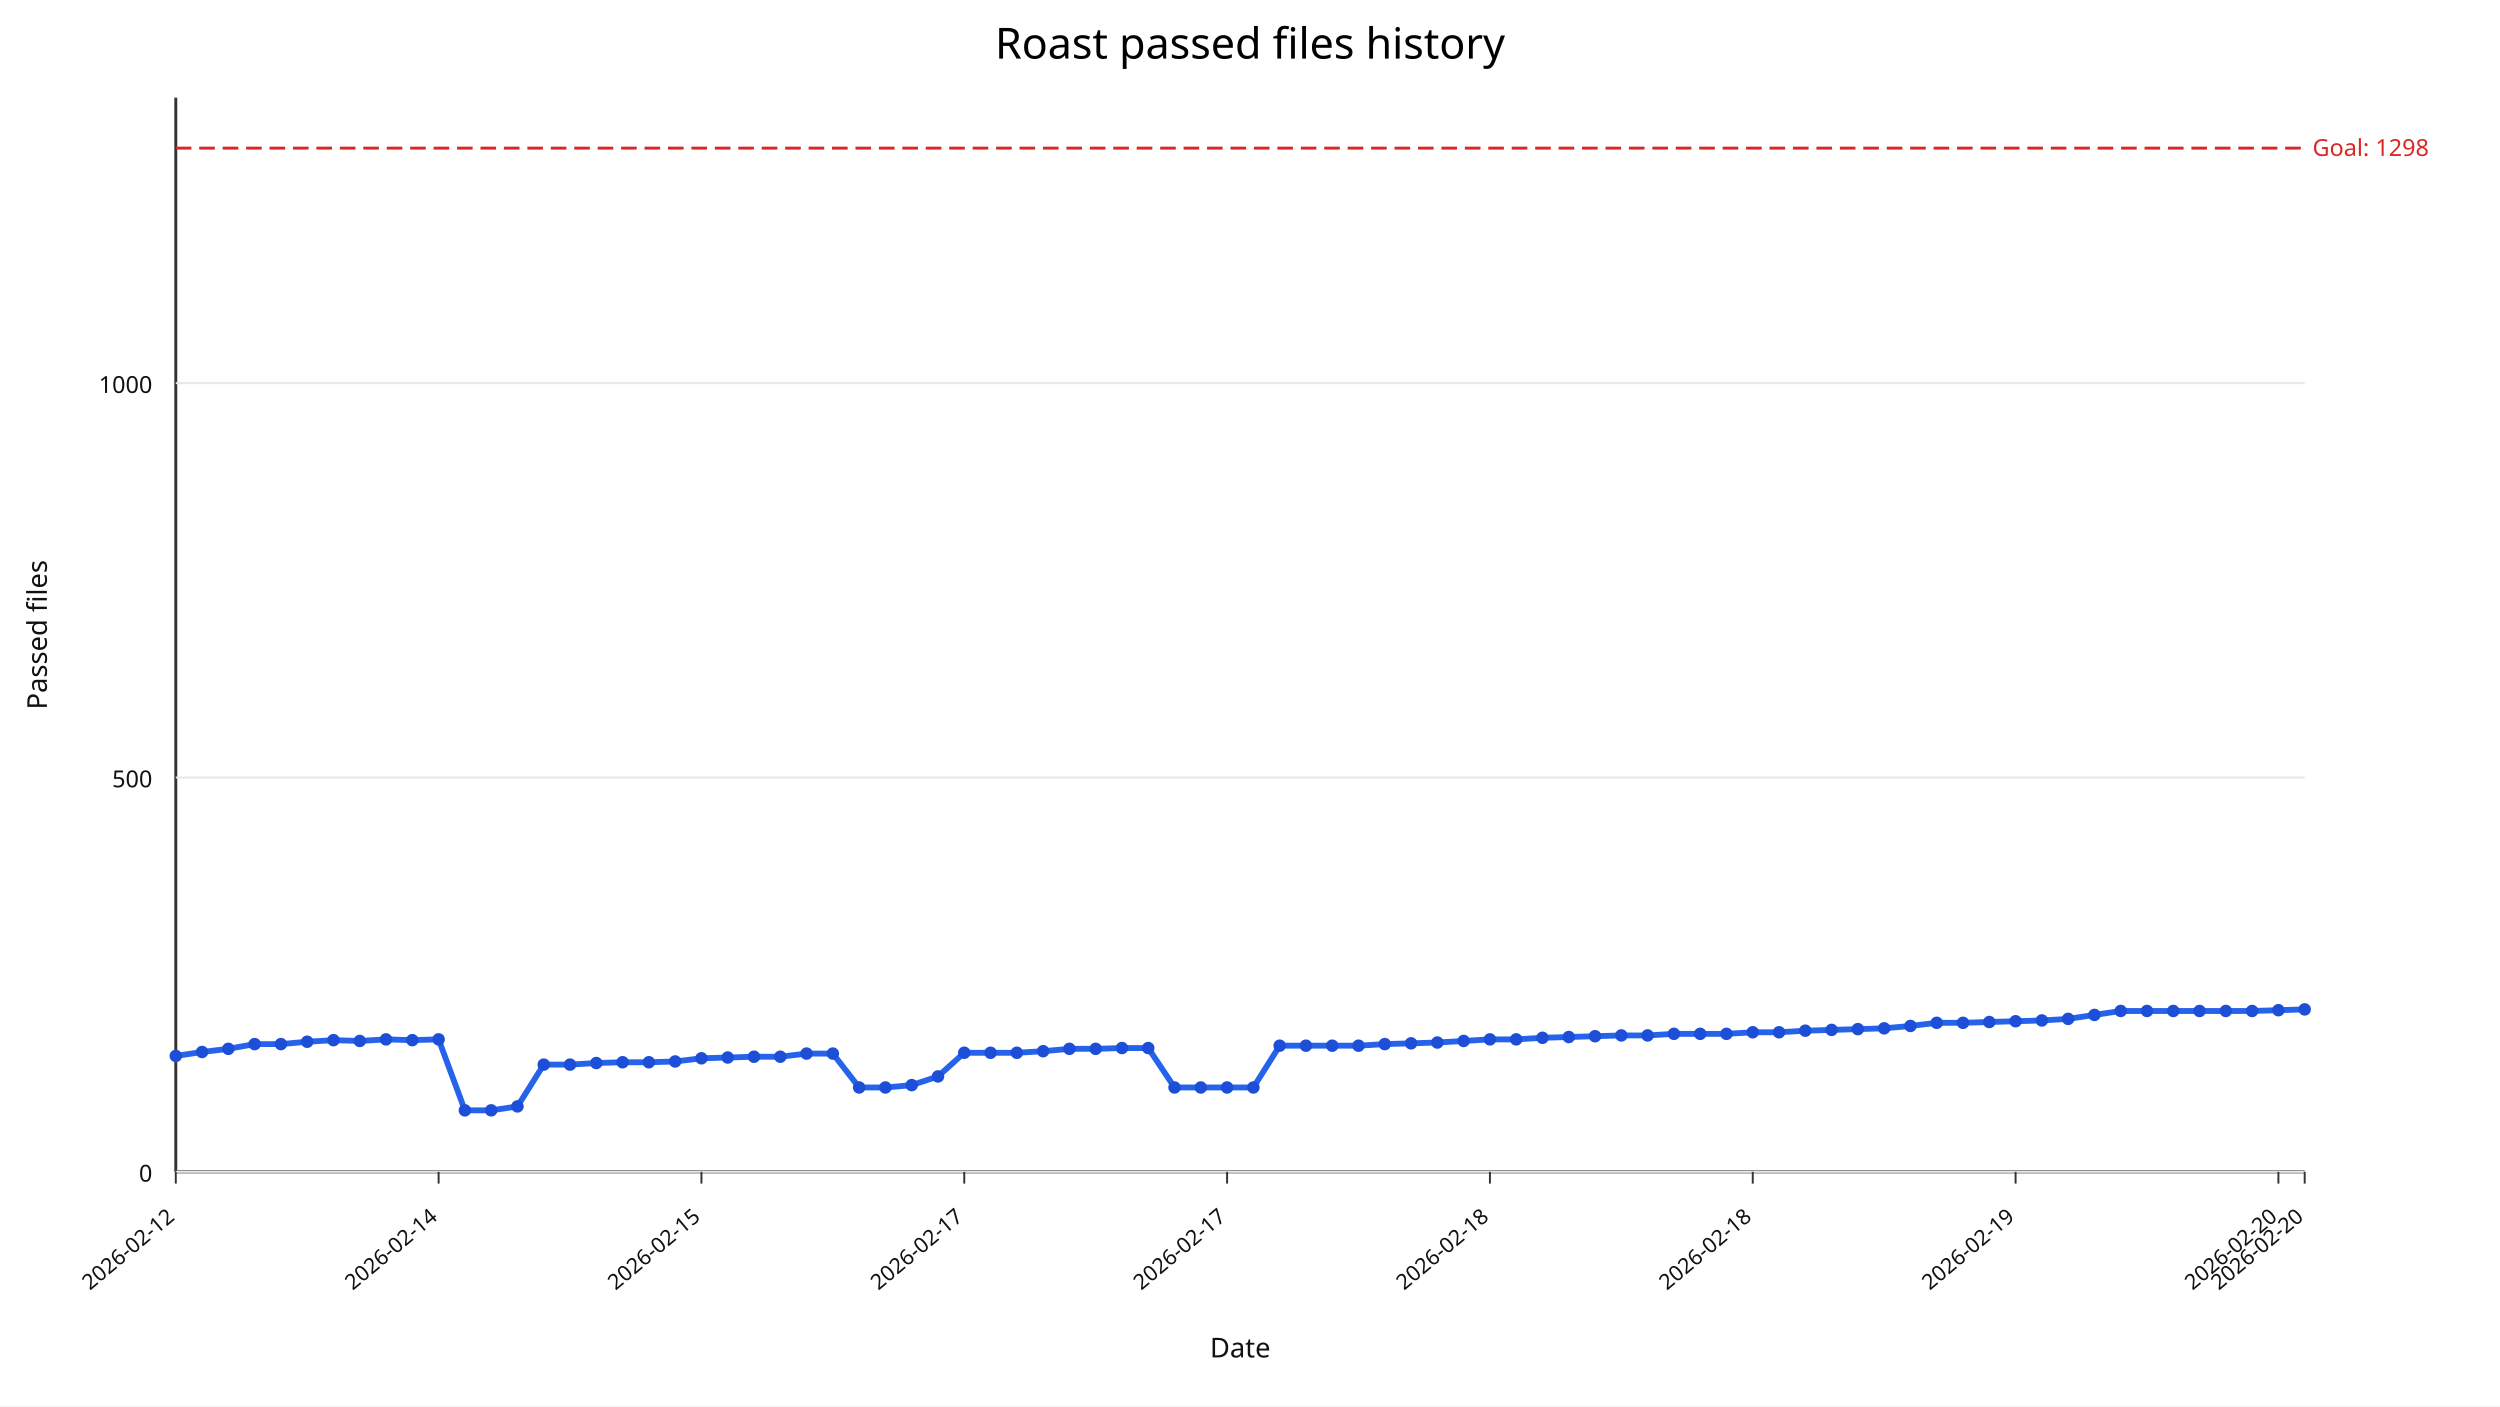
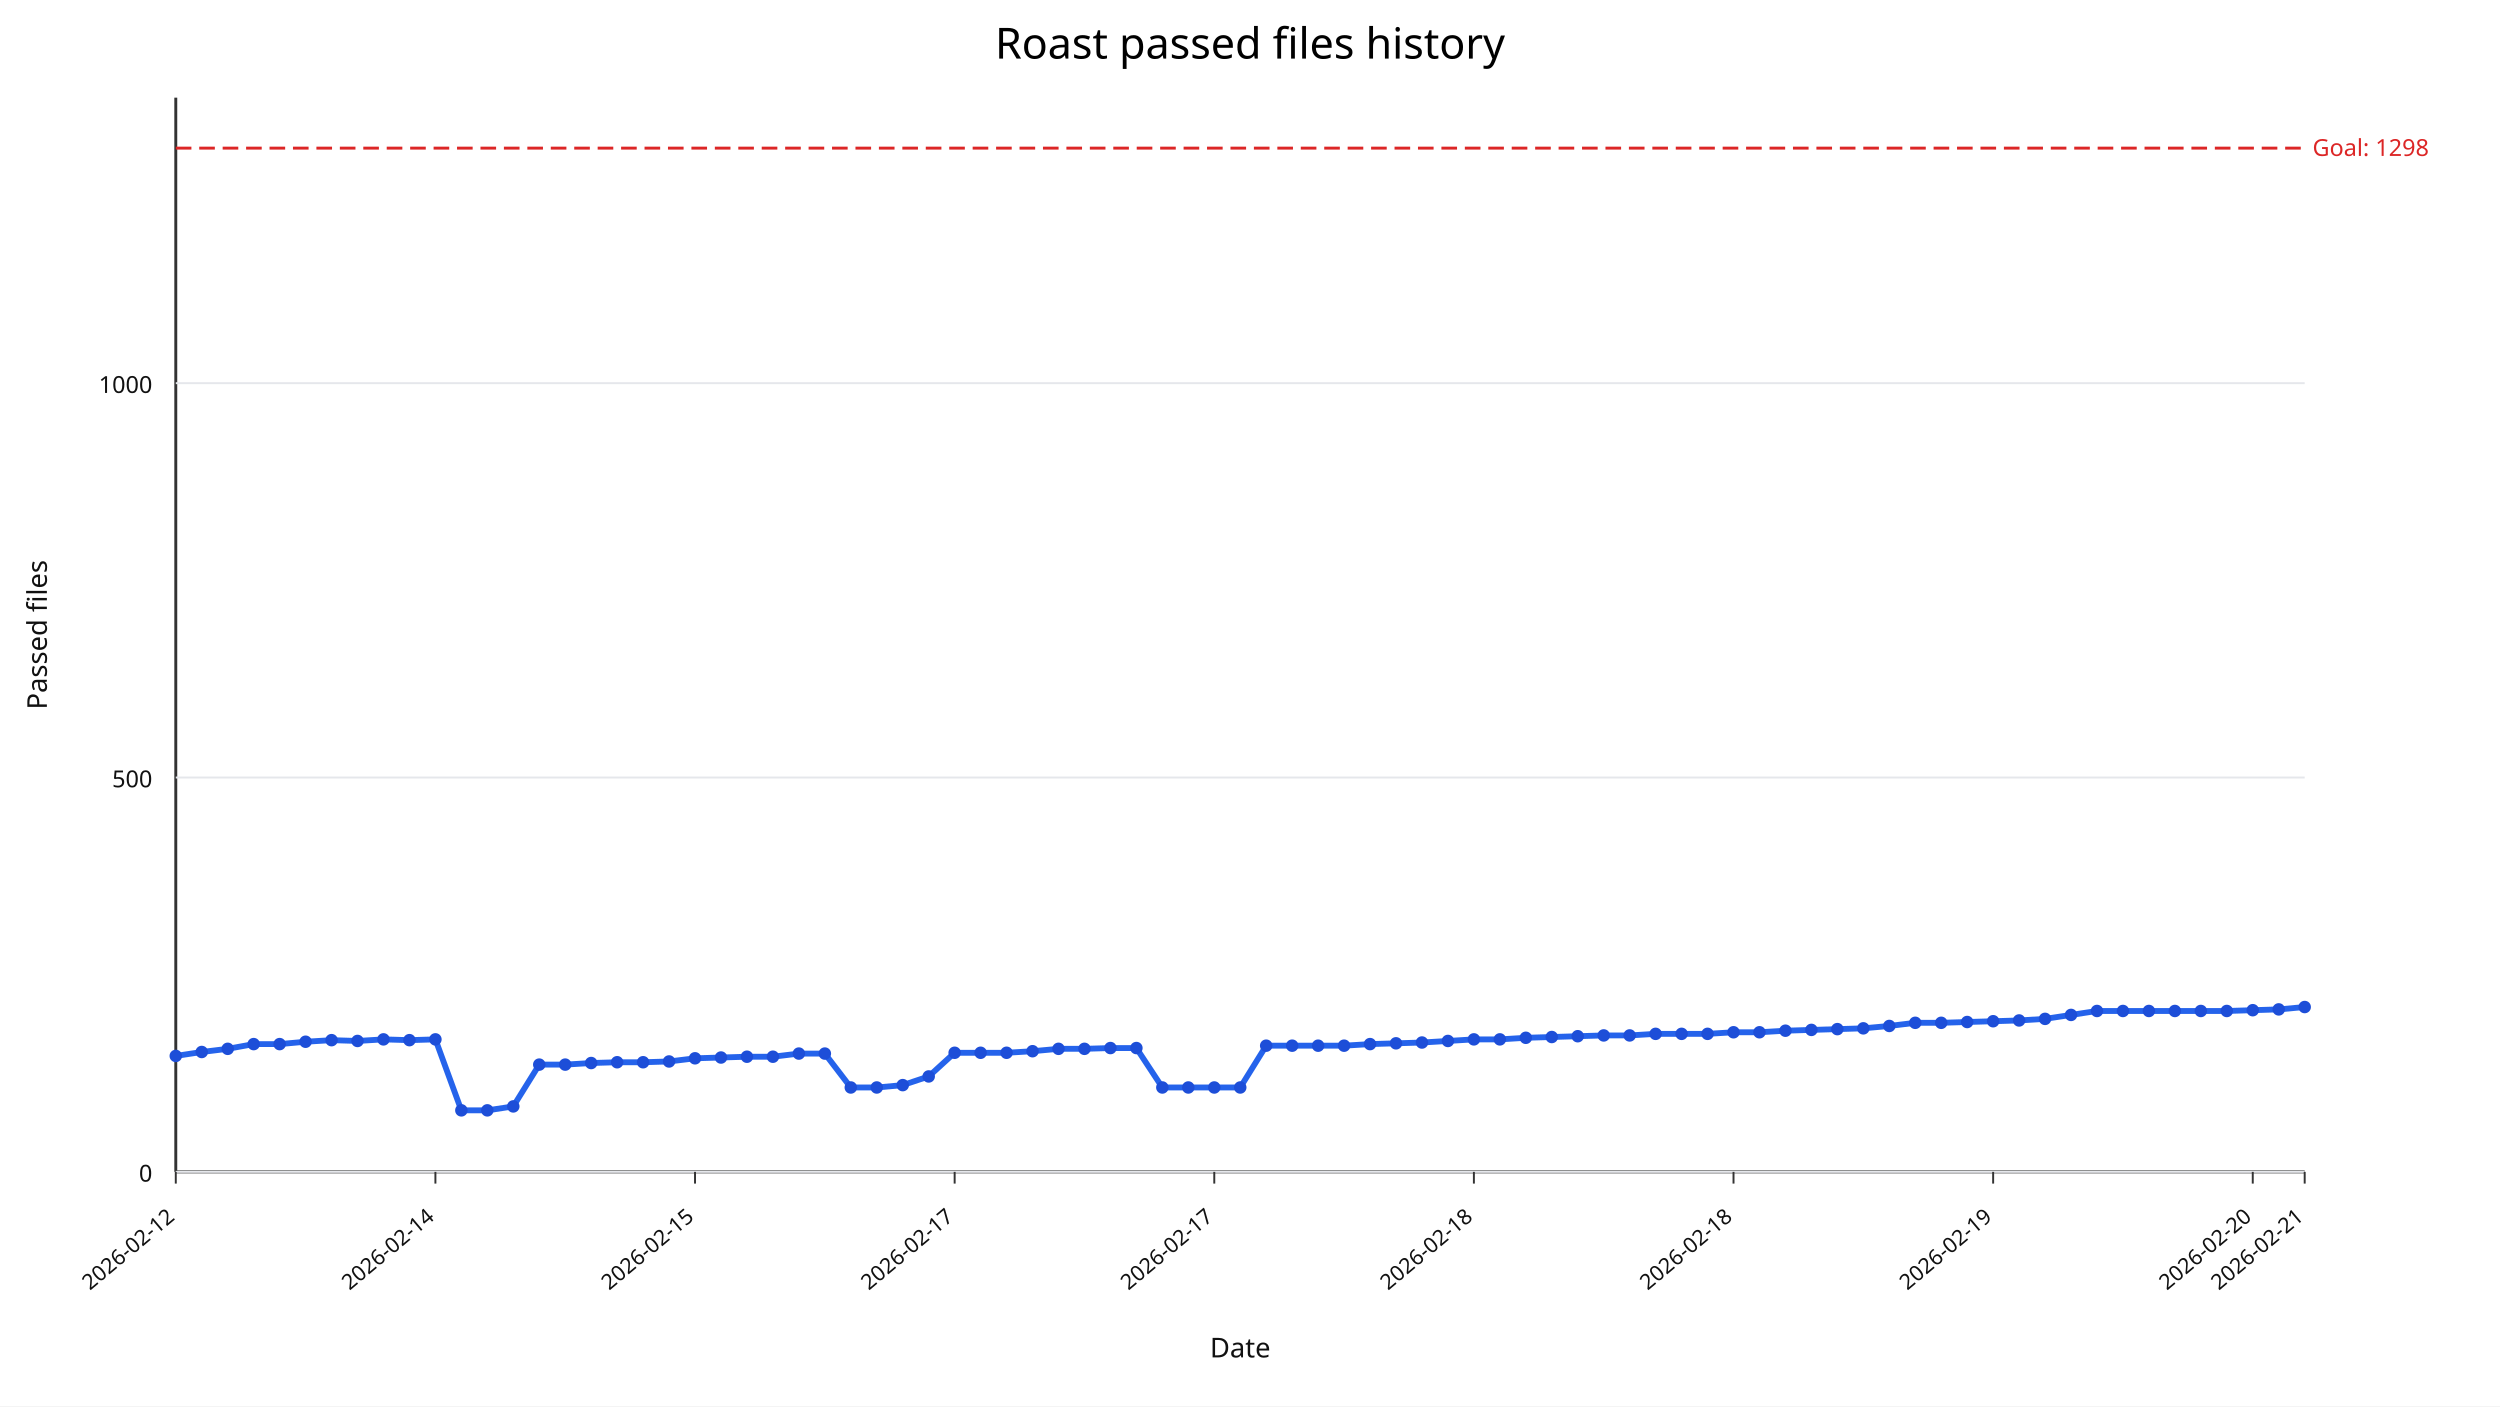
<svg xmlns="http://www.w3.org/2000/svg" width="1280" height="720" viewBox="0 0 1280 720">
  <rect width="100%" height="100%" fill="#ffffff" />
  <text x="640" y="30" text-anchor="middle" font-size="22" font-family="sans-serif">Roast passed files history</text>
  <line x1="90" y1="600" x2="1180" y2="600" stroke="#333" stroke-width="1.5" />
  <line x1="90" y1="50" x2="90" y2="600" stroke="#333" stroke-width="1.5" />
  <line x1="90" y1="600.00" x2="1180" y2="600.00" stroke="#e5e7eb" stroke-width="1" />
  <text x="78" y="605.00" text-anchor="end" font-size="12" fill="#111" font-family="sans-serif">0</text>
  <line x1="90" y1="398.09" x2="1180" y2="398.09" stroke="#e5e7eb" stroke-width="1" />
  <text x="78" y="403.09" text-anchor="end" font-size="12" fill="#111" font-family="sans-serif">500</text>
  <line x1="90" y1="196.18" x2="1180" y2="196.18" stroke="#e5e7eb" stroke-width="1" />
  <text x="78" y="201.18" text-anchor="end" font-size="12" fill="#111" font-family="sans-serif">1000</text>
  <line x1="90.00" y1="600" x2="90.00" y2="606" stroke="#333" stroke-width="1" />
  <text x="90.00" y="624" text-anchor="end" font-size="11" fill="#111" transform="rotate(-40 90.00,624)" font-family="sans-serif">2026-02-12</text>
-   <line x1="224.57" y1="600" x2="224.57" y2="606" stroke="#333" stroke-width="1" />
-   <text x="224.57" y="624" text-anchor="end" font-size="11" fill="#111" transform="rotate(-40 224.57,624)" font-family="sans-serif">2026-02-14</text>
-   <line x1="359.14" y1="600" x2="359.14" y2="606" stroke="#333" stroke-width="1" />
-   <text x="359.14" y="624" text-anchor="end" font-size="11" fill="#111" transform="rotate(-40 359.14,624)" font-family="sans-serif">2026-02-15</text>
-   <line x1="493.70" y1="600" x2="493.70" y2="606" stroke="#333" stroke-width="1" />
-   <text x="493.70" y="624" text-anchor="end" font-size="11" fill="#111" transform="rotate(-40 493.70,624)" font-family="sans-serif">2026-02-17</text>
-   <line x1="628.27" y1="600" x2="628.27" y2="606" stroke="#333" stroke-width="1" />
-   <text x="628.27" y="624" text-anchor="end" font-size="11" fill="#111" transform="rotate(-40 628.27,624)" font-family="sans-serif">2026-02-17</text>
-   <line x1="762.84" y1="600" x2="762.84" y2="606" stroke="#333" stroke-width="1" />
-   <text x="762.84" y="624" text-anchor="end" font-size="11" fill="#111" transform="rotate(-40 762.84,624)" font-family="sans-serif">2026-02-18</text>
-   <line x1="897.41" y1="600" x2="897.41" y2="606" stroke="#333" stroke-width="1" />
-   <text x="897.41" y="624" text-anchor="end" font-size="11" fill="#111" transform="rotate(-40 897.41,624)" font-family="sans-serif">2026-02-18</text>
-   <line x1="1031.98" y1="600" x2="1031.98" y2="606" stroke="#333" stroke-width="1" />
-   <text x="1031.98" y="624" text-anchor="end" font-size="11" fill="#111" transform="rotate(-40 1031.98,624)" font-family="sans-serif">2026-02-19</text>
-   <line x1="1166.54" y1="600" x2="1166.54" y2="606" stroke="#333" stroke-width="1" />
-   <text x="1166.54" y="624" text-anchor="end" font-size="11" fill="#111" transform="rotate(-40 1166.54,624)" font-family="sans-serif">2026-02-20</text>
+   <line x1="222.93" y1="600" x2="222.93" y2="606" stroke="#333" stroke-width="1" />
+   <text x="222.93" y="624" text-anchor="end" font-size="11" fill="#111" transform="rotate(-40 222.93,624)" font-family="sans-serif">2026-02-14</text>
+   <line x1="355.85" y1="600" x2="355.85" y2="606" stroke="#333" stroke-width="1" />
+   <text x="355.85" y="624" text-anchor="end" font-size="11" fill="#111" transform="rotate(-40 355.85,624)" font-family="sans-serif">2026-02-15</text>
+   <line x1="488.78" y1="600" x2="488.78" y2="606" stroke="#333" stroke-width="1" />
+   <text x="488.78" y="624" text-anchor="end" font-size="11" fill="#111" transform="rotate(-40 488.78,624)" font-family="sans-serif">2026-02-17</text>
+   <line x1="621.71" y1="600" x2="621.71" y2="606" stroke="#333" stroke-width="1" />
+   <text x="621.71" y="624" text-anchor="end" font-size="11" fill="#111" transform="rotate(-40 621.71,624)" font-family="sans-serif">2026-02-17</text>
+   <line x1="754.63" y1="600" x2="754.63" y2="606" stroke="#333" stroke-width="1" />
+   <text x="754.63" y="624" text-anchor="end" font-size="11" fill="#111" transform="rotate(-40 754.63,624)" font-family="sans-serif">2026-02-18</text>
+   <line x1="887.56" y1="600" x2="887.56" y2="606" stroke="#333" stroke-width="1" />
+   <text x="887.56" y="624" text-anchor="end" font-size="11" fill="#111" transform="rotate(-40 887.56,624)" font-family="sans-serif">2026-02-18</text>
+   <line x1="1020.49" y1="600" x2="1020.49" y2="606" stroke="#333" stroke-width="1" />
+   <text x="1020.49" y="624" text-anchor="end" font-size="11" fill="#111" transform="rotate(-40 1020.49,624)" font-family="sans-serif">2026-02-19</text>
+   <line x1="1153.41" y1="600" x2="1153.41" y2="606" stroke="#333" stroke-width="1" />
+   <text x="1153.41" y="624" text-anchor="end" font-size="11" fill="#111" transform="rotate(-40 1153.41,624)" font-family="sans-serif">2026-02-20</text>
  <line x1="1180.00" y1="600" x2="1180.00" y2="606" stroke="#333" stroke-width="1" />
-   <text x="1180.00" y="624" text-anchor="end" font-size="11" fill="#111" transform="rotate(-40 1180.00,624)" font-family="sans-serif">2026-02-20</text>
+   <text x="1180.00" y="624" text-anchor="end" font-size="11" fill="#111" transform="rotate(-40 1180.00,624)" font-family="sans-serif">2026-02-21</text>
  <line x1="90" y1="75.84" x2="1180" y2="75.84" stroke="#dc2626" stroke-width="1.5" stroke-dasharray="8,4" />
  <text x="1184" y="79.84" font-size="12" fill="#dc2626" font-family="sans-serif">Goal: 1298</text>
-   <polyline fill="none" stroke="#2563eb" stroke-width="3" points="90.00,540.64 103.46,538.62 116.91,537.00 130.37,534.58 143.83,534.58 157.28,533.37 170.74,532.56 184.20,532.97 197.65,532.16 211.11,532.56 224.57,532.16 238.02,568.50 251.48,568.50 264.94,566.48 278.40,545.08 291.85,545.08 305.31,544.27 318.77,543.87 332.22,543.87 345.68,543.47 359.14,541.85 372.59,541.45 386.05,541.04 399.51,541.04 412.96,539.43 426.42,539.43 439.88,556.79 453.33,556.79 466.79,555.58 480.25,551.14 493.70,539.02 507.16,539.02 520.62,539.02 534.07,538.22 547.53,537.00 560.99,537.00 574.44,536.60 587.90,536.60 601.36,556.79 614.81,556.79 628.27,556.79 641.73,556.79 655.19,535.39 668.64,535.39 682.10,535.39 695.56,535.39 709.01,534.58 722.47,534.18 735.93,533.77 749.38,532.97 762.84,532.16 776.30,532.16 789.75,531.35 803.21,530.95 816.67,530.54 830.12,530.14 843.58,530.14 857.04,529.33 870.49,529.33 883.95,529.33 897.41,528.52 910.86,528.52 924.32,527.72 937.78,527.31 951.23,526.91 964.69,526.51 978.15,525.29 991.60,523.68 1005.06,523.68 1018.52,523.27 1031.98,522.87 1045.43,522.47 1058.89,521.66 1072.35,519.64 1085.80,517.62 1099.26,517.62 1112.72,517.62 1126.17,517.62 1139.63,517.62 1153.09,517.62 1166.54,517.22 1180.00,516.81" />
+   <polyline fill="none" stroke="#2563eb" stroke-width="3" points="90.00,540.64 103.29,538.62 116.59,537.00 129.88,534.58 143.17,534.58 156.46,533.37 169.76,532.56 183.05,532.97 196.34,532.16 209.63,532.56 222.93,532.16 236.22,568.50 249.51,568.50 262.80,566.48 276.10,545.08 289.39,545.08 302.68,544.27 315.98,543.87 329.27,543.87 342.56,543.47 355.85,541.85 369.15,541.45 382.44,541.04 395.73,541.04 409.02,539.43 422.32,539.43 435.61,556.79 448.90,556.79 462.20,555.58 475.49,551.14 488.78,539.02 502.07,539.02 515.37,539.02 528.66,538.22 541.95,537.00 555.24,537.00 568.54,536.60 581.83,536.60 595.12,556.79 608.41,556.79 621.71,556.79 635.00,556.79 648.29,535.39 661.59,535.39 674.88,535.39 688.17,535.39 701.46,534.58 714.76,534.18 728.05,533.77 741.34,532.97 754.63,532.16 767.93,532.16 781.22,531.35 794.51,530.95 807.80,530.54 821.10,530.14 834.39,530.14 847.68,529.33 860.98,529.33 874.27,529.33 887.56,528.52 900.85,528.52 914.15,527.72 927.44,527.31 940.73,526.91 954.02,526.51 967.32,525.29 980.61,523.68 993.90,523.68 1007.20,523.27 1020.49,522.87 1033.78,522.47 1047.07,521.66 1060.37,519.64 1073.66,517.62 1086.95,517.62 1100.24,517.62 1113.54,517.62 1126.83,517.62 1140.12,517.62 1153.41,517.22 1166.71,516.81 1180.00,515.60" />
  <circle cx="90.00" cy="540.64" r="3.2" fill="#1d4ed8" />
-   <circle cx="103.46" cy="538.62" r="3.2" fill="#1d4ed8" />
-   <circle cx="116.91" cy="537.00" r="3.2" fill="#1d4ed8" />
-   <circle cx="130.37" cy="534.58" r="3.2" fill="#1d4ed8" />
-   <circle cx="143.83" cy="534.58" r="3.2" fill="#1d4ed8" />
-   <circle cx="157.28" cy="533.37" r="3.2" fill="#1d4ed8" />
-   <circle cx="170.74" cy="532.56" r="3.2" fill="#1d4ed8" />
-   <circle cx="184.20" cy="532.97" r="3.2" fill="#1d4ed8" />
-   <circle cx="197.65" cy="532.16" r="3.2" fill="#1d4ed8" />
-   <circle cx="211.11" cy="532.56" r="3.2" fill="#1d4ed8" />
-   <circle cx="224.57" cy="532.16" r="3.2" fill="#1d4ed8" />
-   <circle cx="238.02" cy="568.50" r="3.2" fill="#1d4ed8" />
-   <circle cx="251.48" cy="568.50" r="3.2" fill="#1d4ed8" />
-   <circle cx="264.94" cy="566.48" r="3.2" fill="#1d4ed8" />
-   <circle cx="278.40" cy="545.08" r="3.2" fill="#1d4ed8" />
-   <circle cx="291.85" cy="545.08" r="3.2" fill="#1d4ed8" />
-   <circle cx="305.31" cy="544.27" r="3.2" fill="#1d4ed8" />
-   <circle cx="318.77" cy="543.87" r="3.2" fill="#1d4ed8" />
-   <circle cx="332.22" cy="543.87" r="3.2" fill="#1d4ed8" />
-   <circle cx="345.68" cy="543.47" r="3.2" fill="#1d4ed8" />
-   <circle cx="359.14" cy="541.85" r="3.2" fill="#1d4ed8" />
-   <circle cx="372.59" cy="541.45" r="3.2" fill="#1d4ed8" />
-   <circle cx="386.05" cy="541.04" r="3.2" fill="#1d4ed8" />
-   <circle cx="399.51" cy="541.04" r="3.2" fill="#1d4ed8" />
-   <circle cx="412.96" cy="539.43" r="3.2" fill="#1d4ed8" />
-   <circle cx="426.42" cy="539.43" r="3.2" fill="#1d4ed8" />
-   <circle cx="439.88" cy="556.79" r="3.2" fill="#1d4ed8" />
-   <circle cx="453.33" cy="556.79" r="3.2" fill="#1d4ed8" />
-   <circle cx="466.79" cy="555.58" r="3.2" fill="#1d4ed8" />
-   <circle cx="480.25" cy="551.14" r="3.2" fill="#1d4ed8" />
-   <circle cx="493.70" cy="539.02" r="3.2" fill="#1d4ed8" />
-   <circle cx="507.16" cy="539.02" r="3.2" fill="#1d4ed8" />
-   <circle cx="520.62" cy="539.02" r="3.2" fill="#1d4ed8" />
-   <circle cx="534.07" cy="538.22" r="3.2" fill="#1d4ed8" />
-   <circle cx="547.53" cy="537.00" r="3.2" fill="#1d4ed8" />
-   <circle cx="560.99" cy="537.00" r="3.2" fill="#1d4ed8" />
-   <circle cx="574.44" cy="536.60" r="3.2" fill="#1d4ed8" />
-   <circle cx="587.90" cy="536.60" r="3.2" fill="#1d4ed8" />
-   <circle cx="601.36" cy="556.79" r="3.2" fill="#1d4ed8" />
-   <circle cx="614.81" cy="556.79" r="3.2" fill="#1d4ed8" />
-   <circle cx="628.27" cy="556.79" r="3.2" fill="#1d4ed8" />
-   <circle cx="641.73" cy="556.79" r="3.2" fill="#1d4ed8" />
-   <circle cx="655.19" cy="535.39" r="3.2" fill="#1d4ed8" />
-   <circle cx="668.64" cy="535.39" r="3.2" fill="#1d4ed8" />
-   <circle cx="682.10" cy="535.39" r="3.2" fill="#1d4ed8" />
-   <circle cx="695.56" cy="535.39" r="3.2" fill="#1d4ed8" />
-   <circle cx="709.01" cy="534.58" r="3.2" fill="#1d4ed8" />
-   <circle cx="722.47" cy="534.18" r="3.2" fill="#1d4ed8" />
-   <circle cx="735.93" cy="533.77" r="3.2" fill="#1d4ed8" />
-   <circle cx="749.38" cy="532.97" r="3.2" fill="#1d4ed8" />
-   <circle cx="762.84" cy="532.16" r="3.2" fill="#1d4ed8" />
-   <circle cx="776.30" cy="532.16" r="3.2" fill="#1d4ed8" />
-   <circle cx="789.75" cy="531.35" r="3.2" fill="#1d4ed8" />
-   <circle cx="803.21" cy="530.95" r="3.2" fill="#1d4ed8" />
-   <circle cx="816.67" cy="530.54" r="3.2" fill="#1d4ed8" />
-   <circle cx="830.12" cy="530.14" r="3.2" fill="#1d4ed8" />
-   <circle cx="843.58" cy="530.14" r="3.2" fill="#1d4ed8" />
-   <circle cx="857.04" cy="529.33" r="3.2" fill="#1d4ed8" />
-   <circle cx="870.49" cy="529.33" r="3.2" fill="#1d4ed8" />
-   <circle cx="883.95" cy="529.33" r="3.2" fill="#1d4ed8" />
-   <circle cx="897.41" cy="528.52" r="3.2" fill="#1d4ed8" />
-   <circle cx="910.86" cy="528.52" r="3.2" fill="#1d4ed8" />
-   <circle cx="924.32" cy="527.72" r="3.2" fill="#1d4ed8" />
-   <circle cx="937.78" cy="527.31" r="3.2" fill="#1d4ed8" />
-   <circle cx="951.23" cy="526.91" r="3.2" fill="#1d4ed8" />
-   <circle cx="964.69" cy="526.51" r="3.2" fill="#1d4ed8" />
-   <circle cx="978.15" cy="525.29" r="3.2" fill="#1d4ed8" />
-   <circle cx="991.60" cy="523.68" r="3.2" fill="#1d4ed8" />
-   <circle cx="1005.06" cy="523.68" r="3.2" fill="#1d4ed8" />
-   <circle cx="1018.52" cy="523.27" r="3.2" fill="#1d4ed8" />
-   <circle cx="1031.98" cy="522.87" r="3.2" fill="#1d4ed8" />
-   <circle cx="1045.43" cy="522.47" r="3.2" fill="#1d4ed8" />
-   <circle cx="1058.89" cy="521.66" r="3.2" fill="#1d4ed8" />
-   <circle cx="1072.35" cy="519.64" r="3.2" fill="#1d4ed8" />
-   <circle cx="1085.80" cy="517.62" r="3.2" fill="#1d4ed8" />
-   <circle cx="1099.26" cy="517.62" r="3.2" fill="#1d4ed8" />
-   <circle cx="1112.72" cy="517.62" r="3.2" fill="#1d4ed8" />
-   <circle cx="1126.17" cy="517.62" r="3.2" fill="#1d4ed8" />
-   <circle cx="1139.63" cy="517.62" r="3.2" fill="#1d4ed8" />
-   <circle cx="1153.09" cy="517.62" r="3.2" fill="#1d4ed8" />
-   <circle cx="1166.54" cy="517.22" r="3.2" fill="#1d4ed8" />
-   <circle cx="1180.00" cy="516.81" r="3.2" fill="#1d4ed8" />
+   <circle cx="103.29" cy="538.62" r="3.2" fill="#1d4ed8" />
+   <circle cx="116.59" cy="537.00" r="3.2" fill="#1d4ed8" />
+   <circle cx="129.88" cy="534.58" r="3.2" fill="#1d4ed8" />
+   <circle cx="143.17" cy="534.58" r="3.2" fill="#1d4ed8" />
+   <circle cx="156.46" cy="533.37" r="3.2" fill="#1d4ed8" />
+   <circle cx="169.76" cy="532.56" r="3.2" fill="#1d4ed8" />
+   <circle cx="183.05" cy="532.97" r="3.2" fill="#1d4ed8" />
+   <circle cx="196.34" cy="532.16" r="3.2" fill="#1d4ed8" />
+   <circle cx="209.63" cy="532.56" r="3.2" fill="#1d4ed8" />
+   <circle cx="222.93" cy="532.16" r="3.2" fill="#1d4ed8" />
+   <circle cx="236.22" cy="568.50" r="3.2" fill="#1d4ed8" />
+   <circle cx="249.51" cy="568.50" r="3.2" fill="#1d4ed8" />
+   <circle cx="262.80" cy="566.48" r="3.2" fill="#1d4ed8" />
+   <circle cx="276.10" cy="545.08" r="3.2" fill="#1d4ed8" />
+   <circle cx="289.39" cy="545.08" r="3.2" fill="#1d4ed8" />
+   <circle cx="302.68" cy="544.27" r="3.2" fill="#1d4ed8" />
+   <circle cx="315.98" cy="543.87" r="3.2" fill="#1d4ed8" />
+   <circle cx="329.27" cy="543.87" r="3.2" fill="#1d4ed8" />
+   <circle cx="342.56" cy="543.47" r="3.2" fill="#1d4ed8" />
+   <circle cx="355.85" cy="541.85" r="3.2" fill="#1d4ed8" />
+   <circle cx="369.15" cy="541.45" r="3.2" fill="#1d4ed8" />
+   <circle cx="382.44" cy="541.04" r="3.2" fill="#1d4ed8" />
+   <circle cx="395.73" cy="541.04" r="3.2" fill="#1d4ed8" />
+   <circle cx="409.02" cy="539.43" r="3.2" fill="#1d4ed8" />
+   <circle cx="422.32" cy="539.43" r="3.2" fill="#1d4ed8" />
+   <circle cx="435.61" cy="556.79" r="3.2" fill="#1d4ed8" />
+   <circle cx="448.90" cy="556.79" r="3.2" fill="#1d4ed8" />
+   <circle cx="462.20" cy="555.58" r="3.2" fill="#1d4ed8" />
+   <circle cx="475.49" cy="551.14" r="3.2" fill="#1d4ed8" />
+   <circle cx="488.78" cy="539.02" r="3.2" fill="#1d4ed8" />
+   <circle cx="502.07" cy="539.02" r="3.2" fill="#1d4ed8" />
+   <circle cx="515.37" cy="539.02" r="3.2" fill="#1d4ed8" />
+   <circle cx="528.66" cy="538.22" r="3.2" fill="#1d4ed8" />
+   <circle cx="541.95" cy="537.00" r="3.2" fill="#1d4ed8" />
+   <circle cx="555.24" cy="537.00" r="3.2" fill="#1d4ed8" />
+   <circle cx="568.54" cy="536.60" r="3.2" fill="#1d4ed8" />
+   <circle cx="581.83" cy="536.60" r="3.2" fill="#1d4ed8" />
+   <circle cx="595.12" cy="556.79" r="3.2" fill="#1d4ed8" />
+   <circle cx="608.41" cy="556.79" r="3.2" fill="#1d4ed8" />
+   <circle cx="621.71" cy="556.79" r="3.2" fill="#1d4ed8" />
+   <circle cx="635.00" cy="556.79" r="3.2" fill="#1d4ed8" />
+   <circle cx="648.29" cy="535.39" r="3.2" fill="#1d4ed8" />
+   <circle cx="661.59" cy="535.39" r="3.2" fill="#1d4ed8" />
+   <circle cx="674.88" cy="535.39" r="3.2" fill="#1d4ed8" />
+   <circle cx="688.17" cy="535.39" r="3.2" fill="#1d4ed8" />
+   <circle cx="701.46" cy="534.58" r="3.2" fill="#1d4ed8" />
+   <circle cx="714.76" cy="534.18" r="3.2" fill="#1d4ed8" />
+   <circle cx="728.05" cy="533.77" r="3.2" fill="#1d4ed8" />
+   <circle cx="741.34" cy="532.97" r="3.2" fill="#1d4ed8" />
+   <circle cx="754.63" cy="532.16" r="3.2" fill="#1d4ed8" />
+   <circle cx="767.93" cy="532.16" r="3.2" fill="#1d4ed8" />
+   <circle cx="781.22" cy="531.35" r="3.2" fill="#1d4ed8" />
+   <circle cx="794.51" cy="530.95" r="3.2" fill="#1d4ed8" />
+   <circle cx="807.80" cy="530.54" r="3.2" fill="#1d4ed8" />
+   <circle cx="821.10" cy="530.14" r="3.2" fill="#1d4ed8" />
+   <circle cx="834.39" cy="530.14" r="3.2" fill="#1d4ed8" />
+   <circle cx="847.68" cy="529.33" r="3.2" fill="#1d4ed8" />
+   <circle cx="860.98" cy="529.33" r="3.2" fill="#1d4ed8" />
+   <circle cx="874.27" cy="529.33" r="3.2" fill="#1d4ed8" />
+   <circle cx="887.56" cy="528.52" r="3.2" fill="#1d4ed8" />
+   <circle cx="900.85" cy="528.52" r="3.2" fill="#1d4ed8" />
+   <circle cx="914.15" cy="527.72" r="3.2" fill="#1d4ed8" />
+   <circle cx="927.44" cy="527.31" r="3.2" fill="#1d4ed8" />
+   <circle cx="940.73" cy="526.91" r="3.2" fill="#1d4ed8" />
+   <circle cx="954.02" cy="526.51" r="3.2" fill="#1d4ed8" />
+   <circle cx="967.32" cy="525.29" r="3.2" fill="#1d4ed8" />
+   <circle cx="980.61" cy="523.68" r="3.2" fill="#1d4ed8" />
+   <circle cx="993.90" cy="523.68" r="3.2" fill="#1d4ed8" />
+   <circle cx="1007.20" cy="523.27" r="3.2" fill="#1d4ed8" />
+   <circle cx="1020.49" cy="522.87" r="3.2" fill="#1d4ed8" />
+   <circle cx="1033.78" cy="522.47" r="3.2" fill="#1d4ed8" />
+   <circle cx="1047.07" cy="521.66" r="3.2" fill="#1d4ed8" />
+   <circle cx="1060.37" cy="519.64" r="3.2" fill="#1d4ed8" />
+   <circle cx="1073.66" cy="517.62" r="3.2" fill="#1d4ed8" />
+   <circle cx="1086.95" cy="517.62" r="3.2" fill="#1d4ed8" />
+   <circle cx="1100.24" cy="517.62" r="3.2" fill="#1d4ed8" />
+   <circle cx="1113.54" cy="517.62" r="3.2" fill="#1d4ed8" />
+   <circle cx="1126.83" cy="517.62" r="3.2" fill="#1d4ed8" />
+   <circle cx="1140.12" cy="517.62" r="3.2" fill="#1d4ed8" />
+   <circle cx="1153.41" cy="517.22" r="3.2" fill="#1d4ed8" />
+   <circle cx="1166.71" cy="516.81" r="3.2" fill="#1d4ed8" />
+   <circle cx="1180.00" cy="515.60" r="3.2" fill="#1d4ed8" />
  <text x="635" y="695" text-anchor="middle" font-size="14" fill="#111" font-family="sans-serif">Date</text>
  <text x="24" y="325" text-anchor="middle" font-size="14" fill="#111" transform="rotate(-90 24,325)" font-family="sans-serif">Passed files</text>
</svg>
